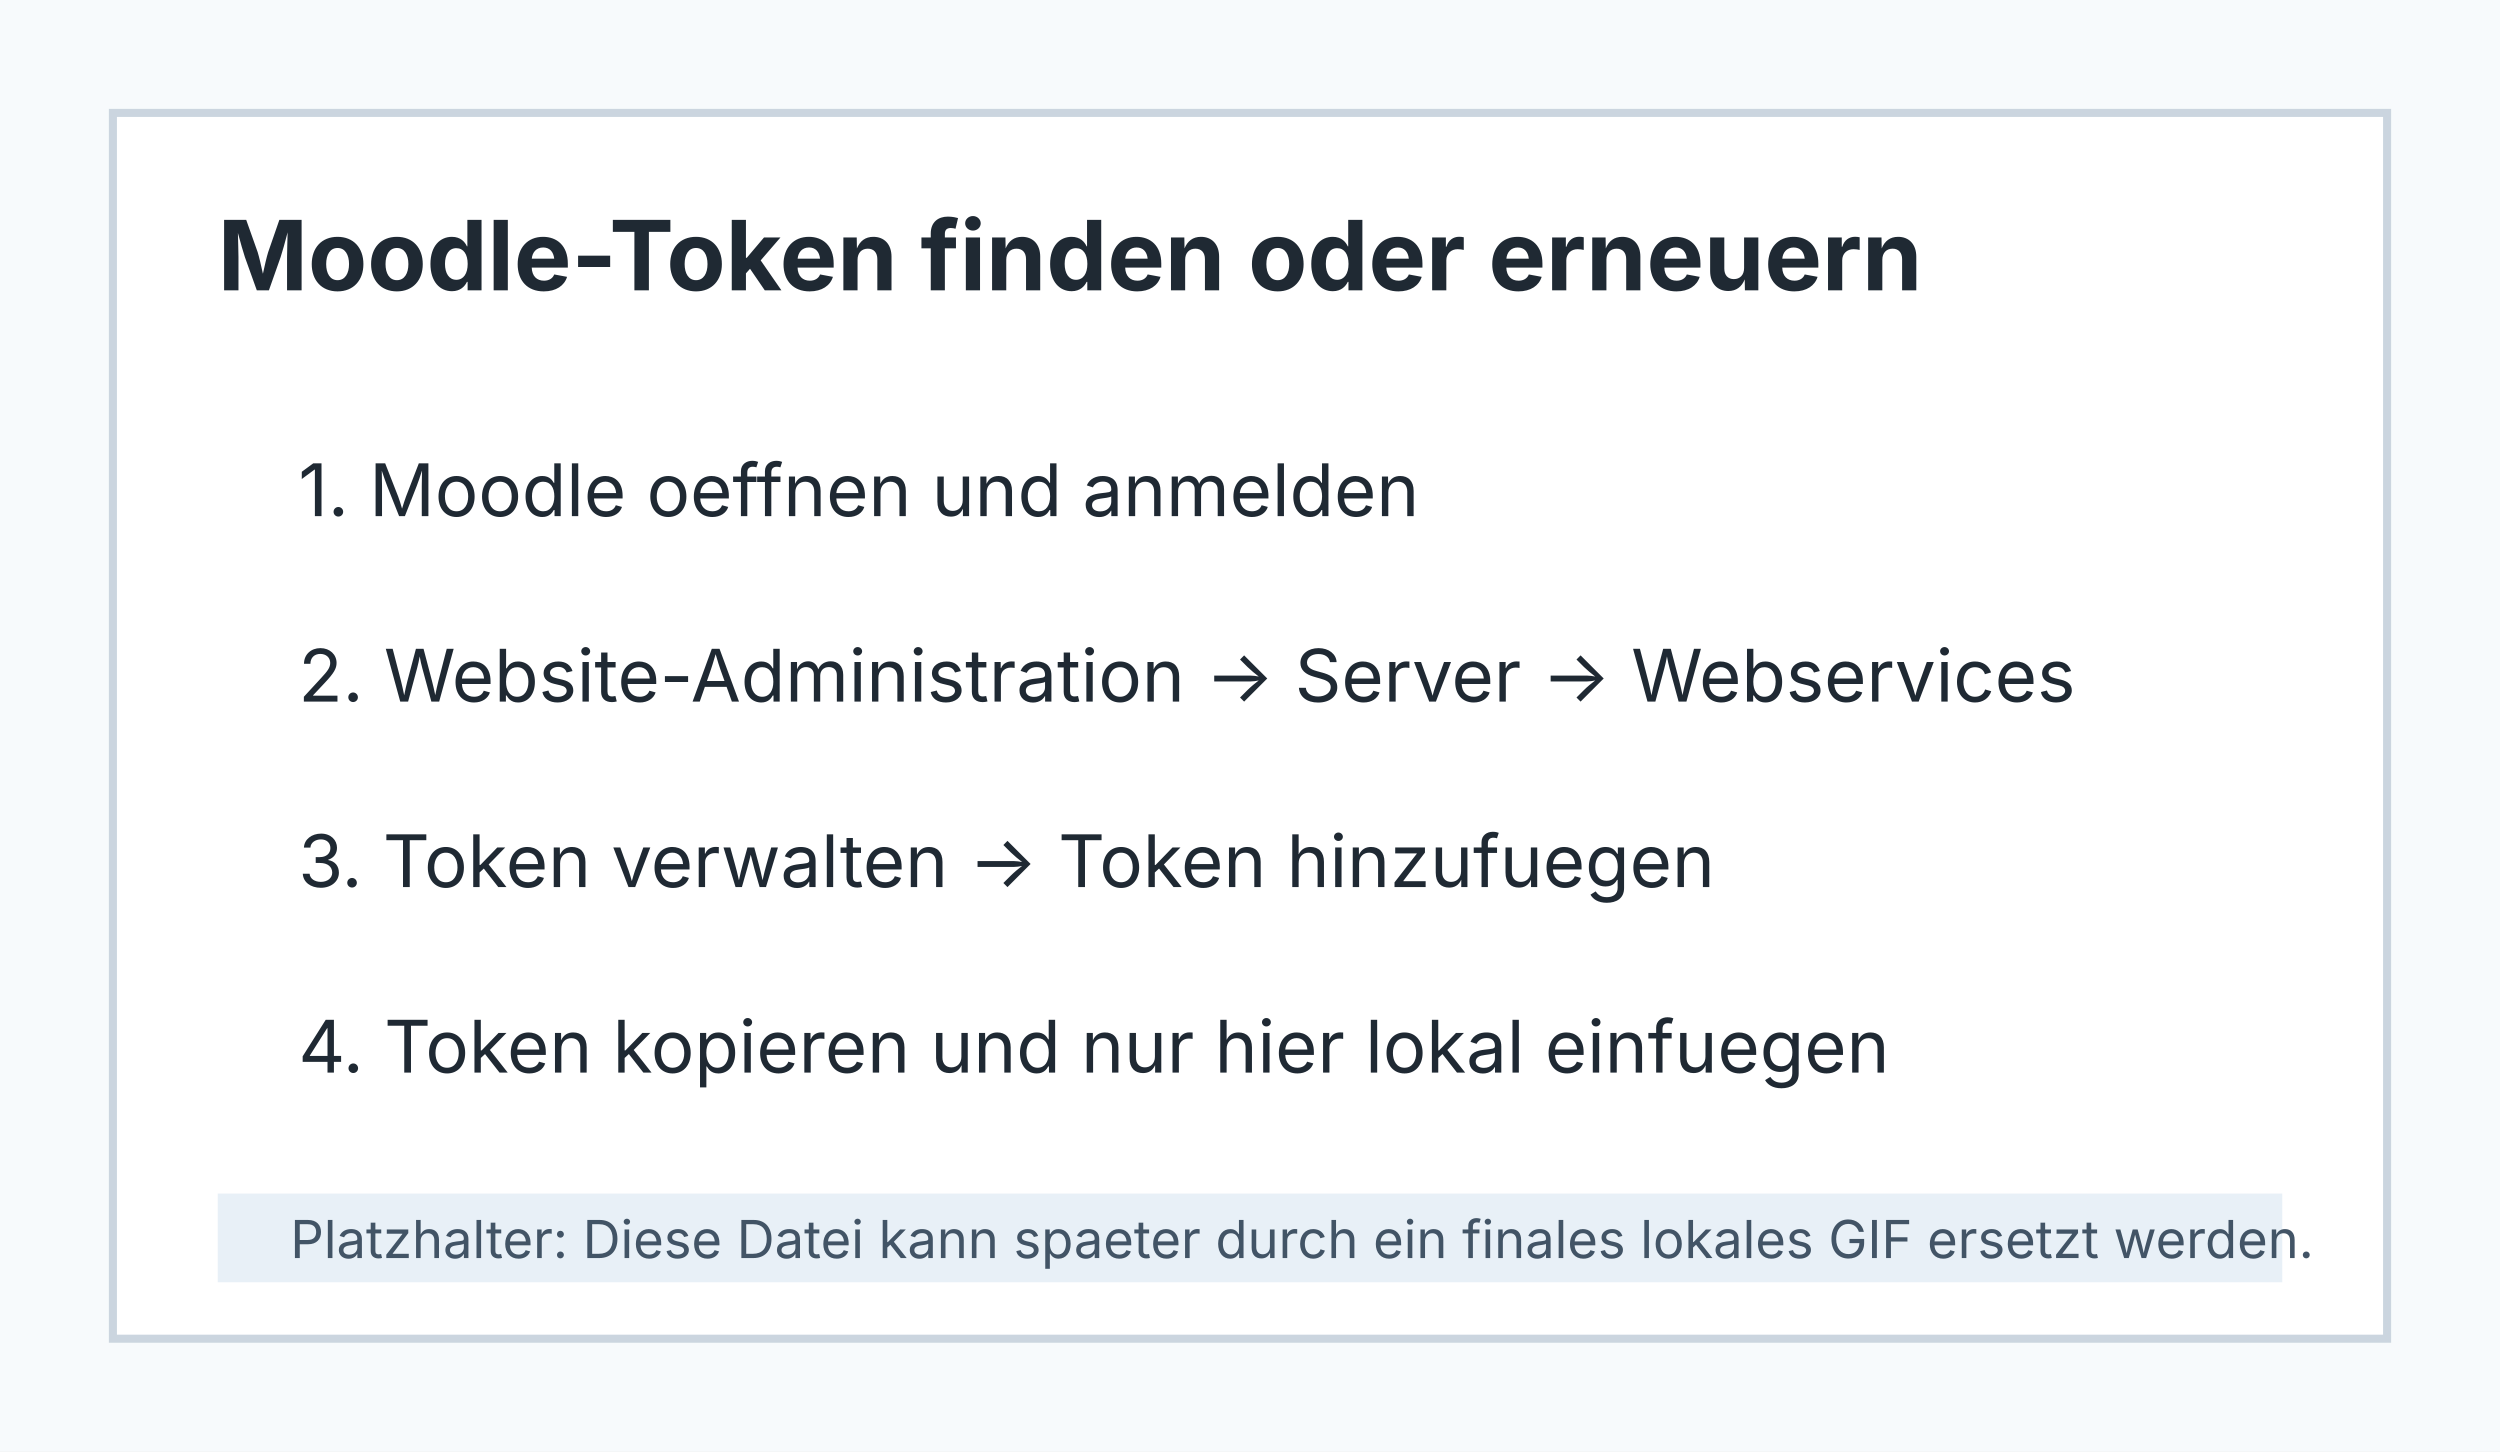
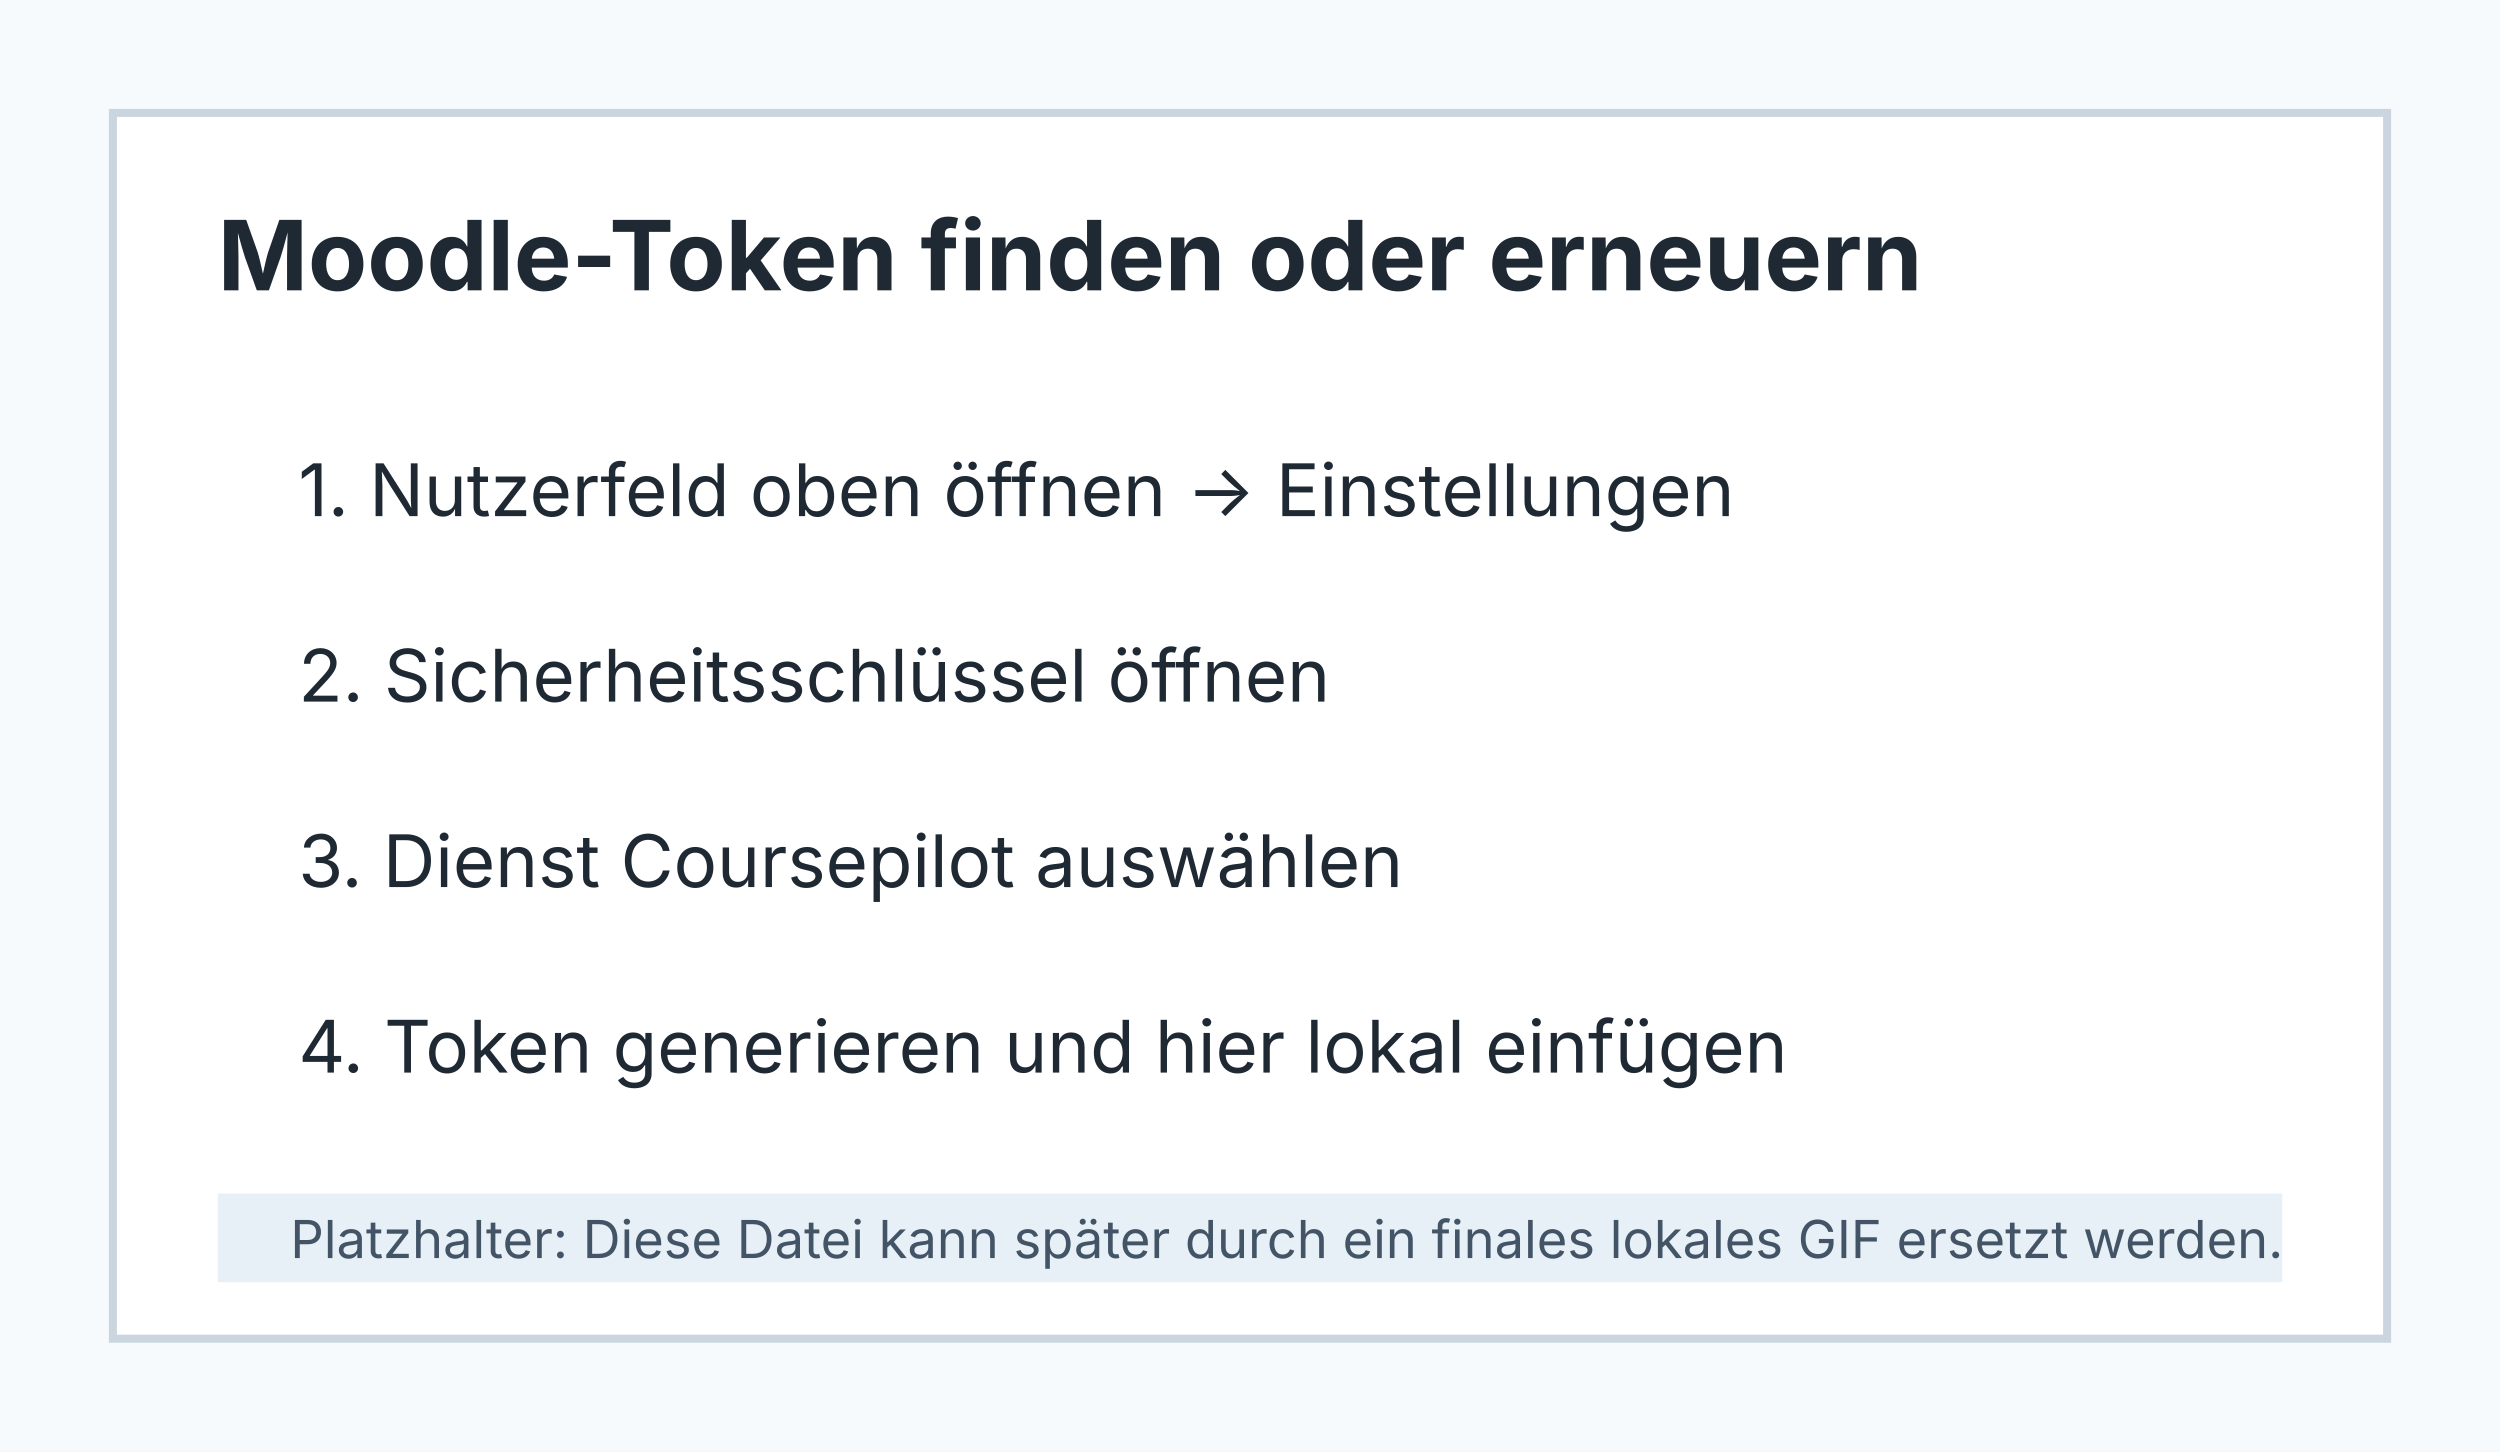
<svg xmlns="http://www.w3.org/2000/svg" width="620" height="360" viewBox="0 0 620 360" role="img" aria-labelledby="title desc">
  <rect width="620" height="360" fill="#f7fafc" />
  <rect x="28" y="28" width="564" height="304" fill="#ffffff" stroke="#cbd5df" stroke-width="2" />
  <text x="54" y="72" font-family="-apple-system, BlinkMacSystemFont, Segoe UI, sans-serif" font-size="24" font-weight="700" fill="#1f2933">Moodle-Token finden oder erneuern</text>
  <g font-family="-apple-system, BlinkMacSystemFont, Segoe UI, sans-serif" font-size="18" fill="#1f2933">
-     <text x="74" y="128">1. Moodle oeffnen und anmelden</text>
-     <text x="74" y="174">2. Website-Administration -&gt; Server -&gt; Webservices</text>
-     <text x="74" y="220">3. Token verwalten -&gt; Token hinzufuegen</text>
-     <text x="74" y="266">4. Token kopieren und nur hier lokal einfuegen</text>
+     <text x="74" y="128">1. Nutzerfeld oben öffnen -&gt; Einstellungen</text>
+     <text x="74" y="174">2. Sicherheitsschlüssel öffnen</text>
+     <text x="74" y="220">3. Dienst Coursepilot auswählen</text>
+     <text x="74" y="266">4. Token generieren und hier lokal einfügen</text>
  </g>
  <rect x="54" y="296" width="512" height="22" fill="#e8f0f7" />
-   <text x="72" y="312" font-family="-apple-system, BlinkMacSystemFont, Segoe UI, sans-serif" font-size="13" fill="#425466">Platzhalter: Diese Datei kann spaeter durch ein finales lokales GIF ersetzt werden.</text>
+   <text x="72" y="312" font-family="-apple-system, BlinkMacSystemFont, Segoe UI, sans-serif" font-size="13" fill="#425466">Platzhalter: Diese Datei kann später durch ein finales lokales GIF ersetzt werden.</text>
</svg>
